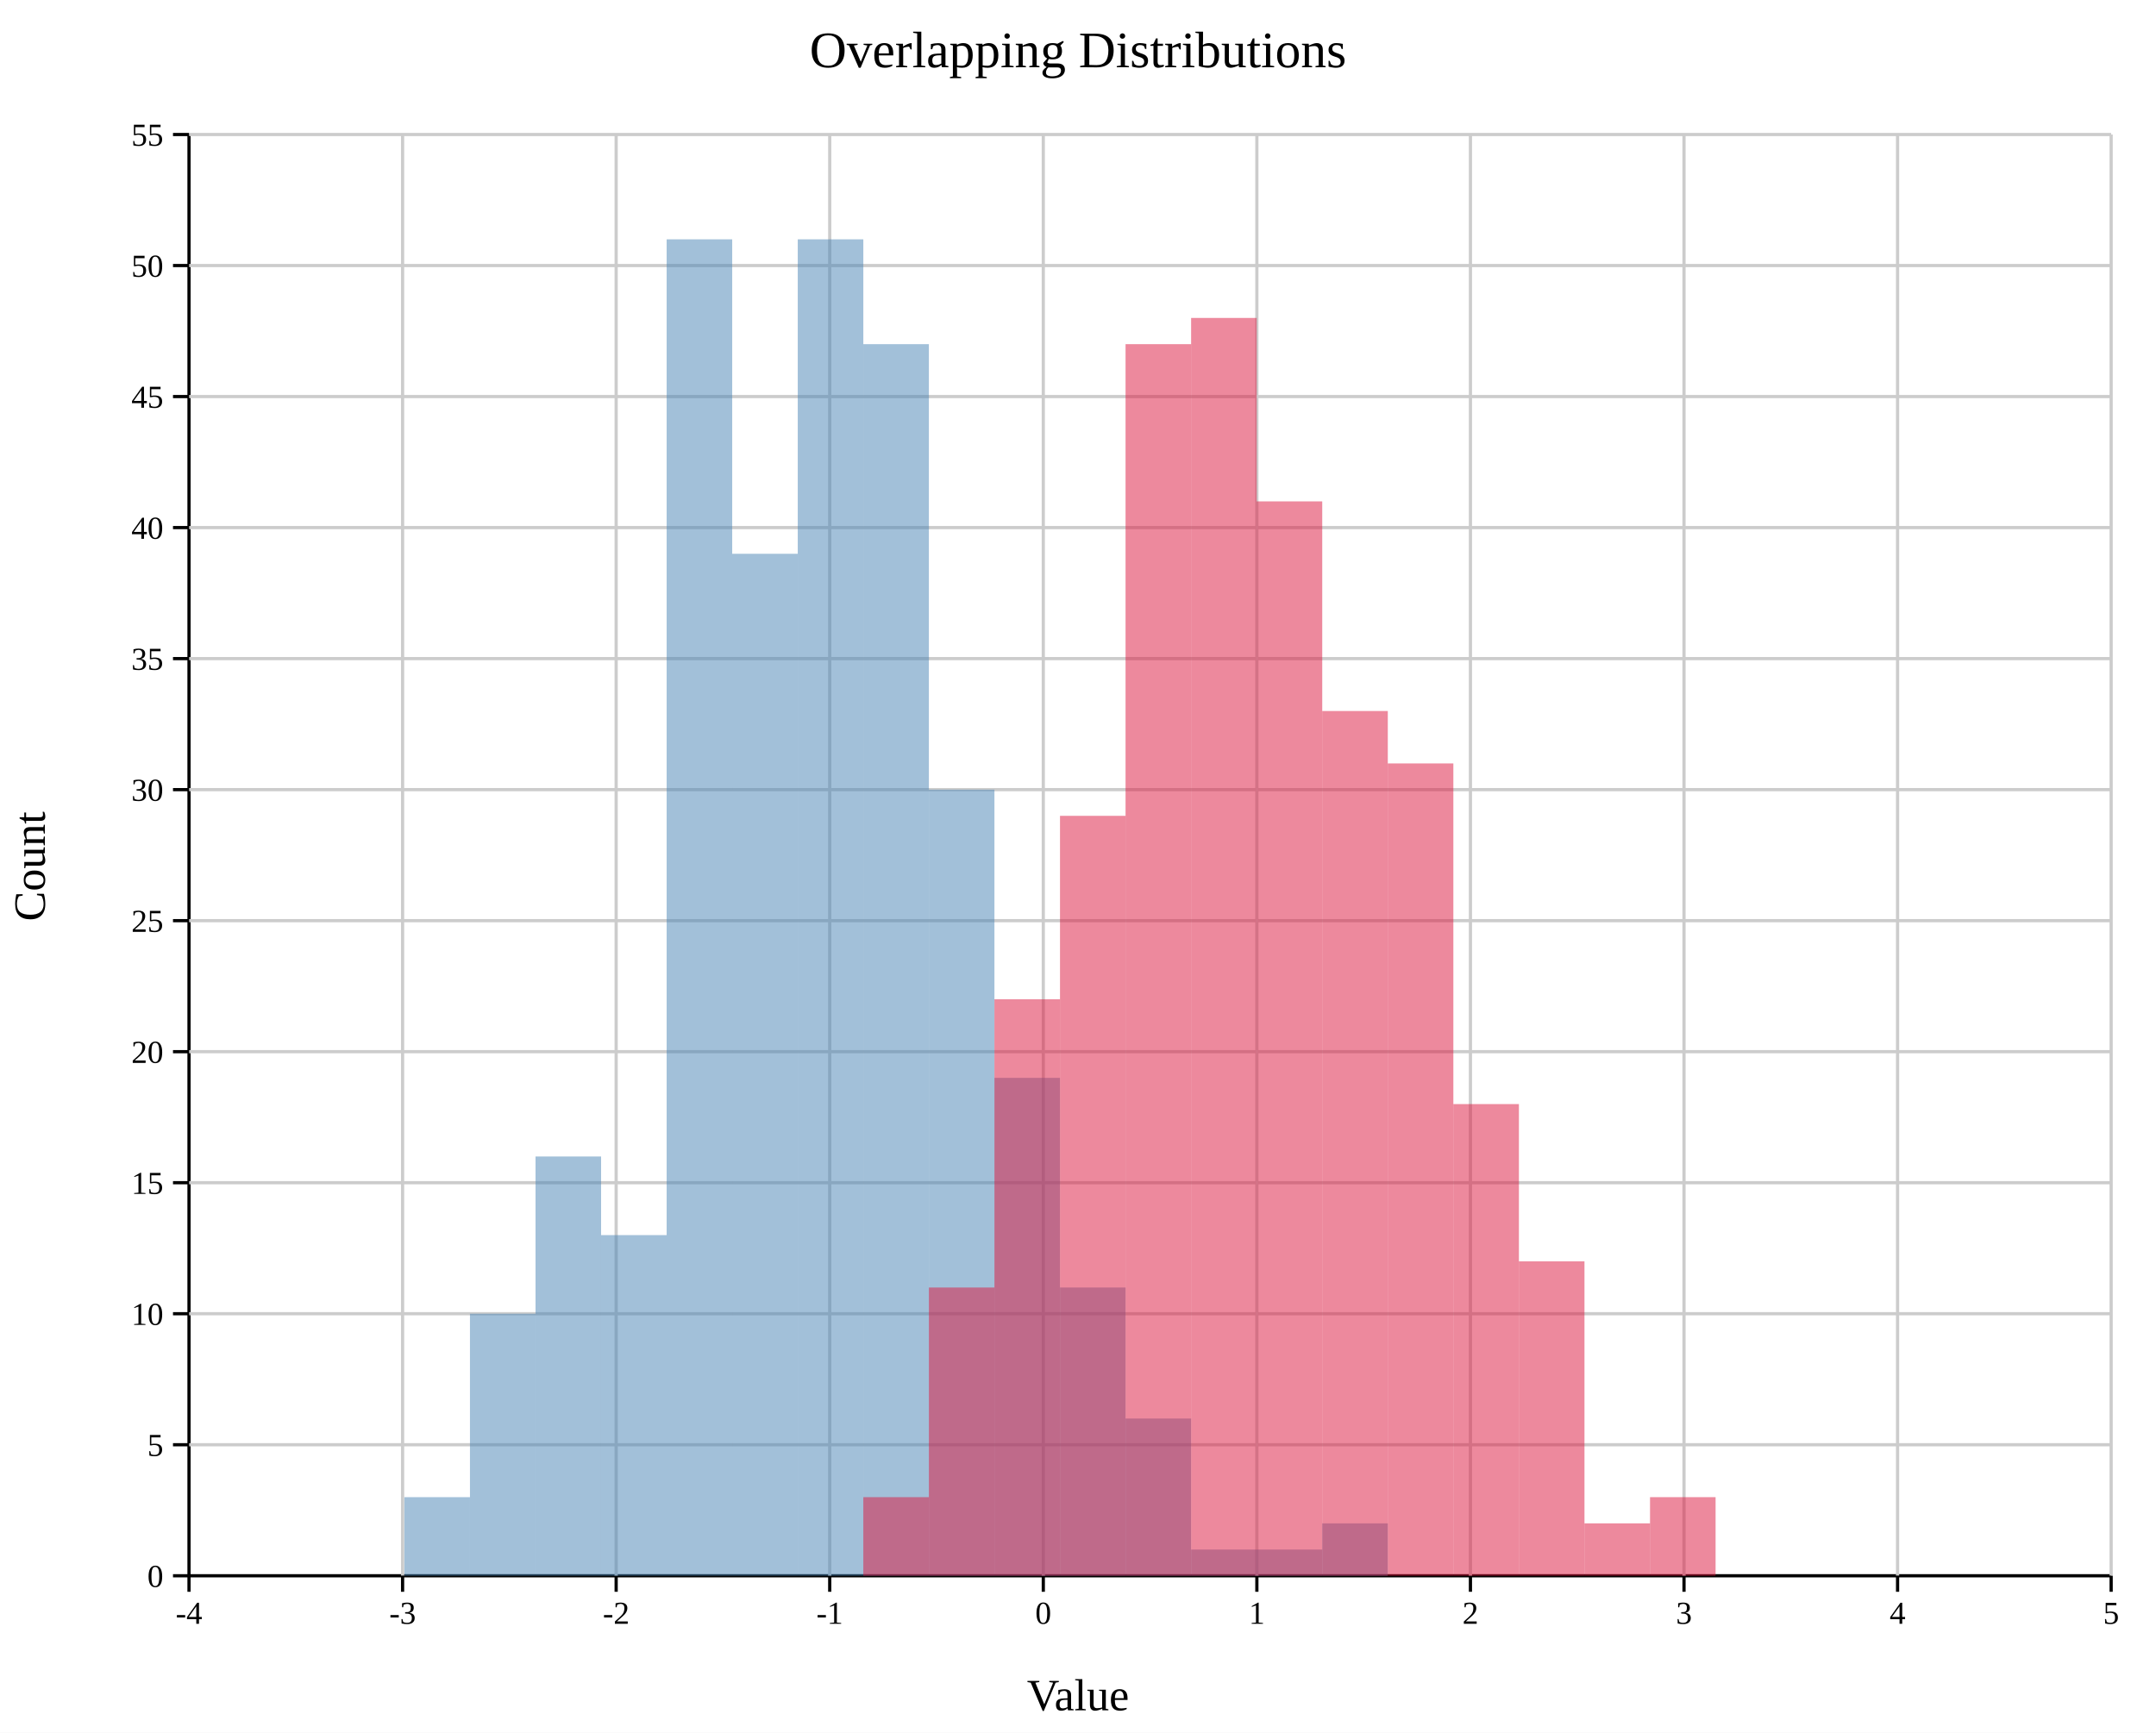
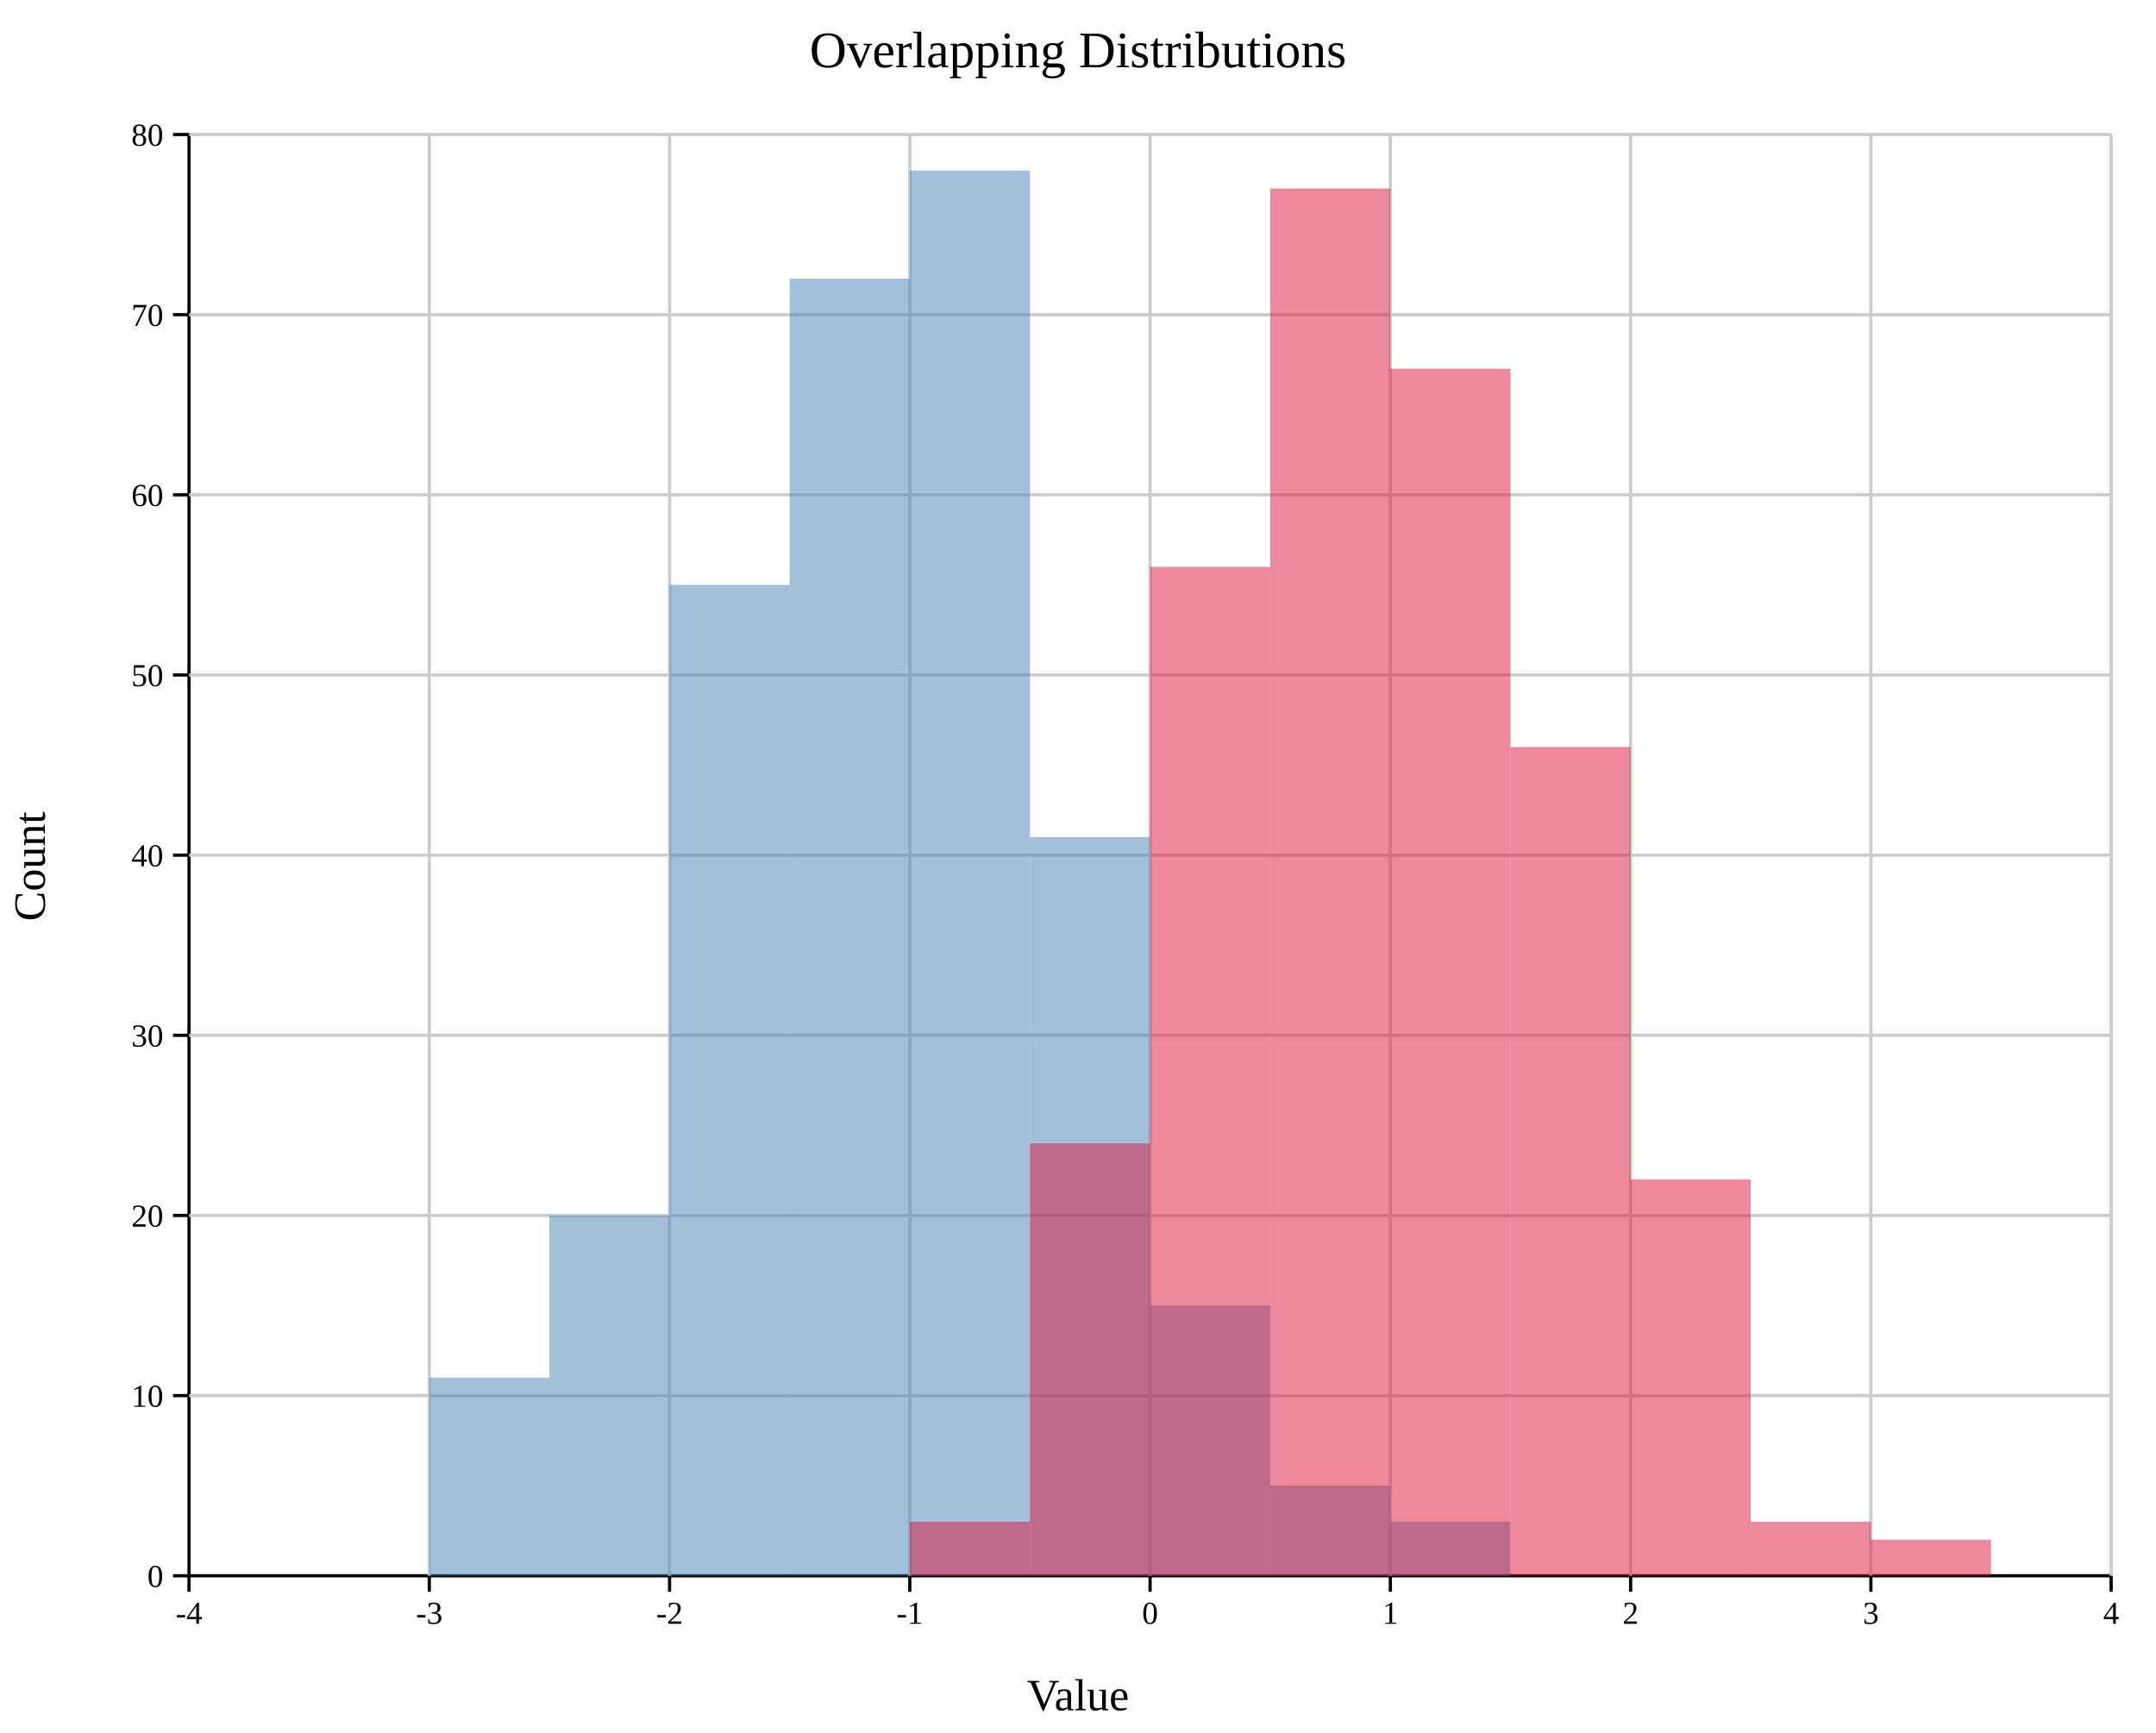
<svg xmlns="http://www.w3.org/2000/svg" width="673" height="541" fill="black">
  <rect width="100%" height="100%" fill="white" />
  <line x1="59" y1="492" x2="659" y2="492" stroke="black" stroke-width="1" />
  <line x1="59" y1="42" x2="59" y2="492" stroke="black" stroke-width="1" />
-   <line x1="125.667" y1="42" x2="125.667" y2="492" stroke="#ccc" stroke-width="1" />
-   <line x1="192.333" y1="42" x2="192.333" y2="492" stroke="#ccc" stroke-width="1" />
-   <line x1="259" y1="42" x2="259" y2="492" stroke="#ccc" stroke-width="1" />
-   <line x1="325.667" y1="42" x2="325.667" y2="492" stroke="#ccc" stroke-width="1" />
-   <line x1="392.333" y1="42" x2="392.333" y2="492" stroke="#ccc" stroke-width="1" />
-   <line x1="459" y1="42" x2="459" y2="492" stroke="#ccc" stroke-width="1" />
-   <line x1="525.667" y1="42" x2="525.667" y2="492" stroke="#ccc" stroke-width="1" />
-   <line x1="592.333" y1="42" x2="592.333" y2="492" stroke="#ccc" stroke-width="1" />
+   <line x1="134" y1="42" x2="134" y2="492" stroke="#ccc" stroke-width="1" />
+   <line x1="209" y1="42" x2="209" y2="492" stroke="#ccc" stroke-width="1" />
+   <line x1="284" y1="42" x2="284" y2="492" stroke="#ccc" stroke-width="1" />
+   <line x1="359" y1="42" x2="359" y2="492" stroke="#ccc" stroke-width="1" />
+   <line x1="434" y1="42" x2="434" y2="492" stroke="#ccc" stroke-width="1" />
+   <line x1="509" y1="42" x2="509" y2="492" stroke="#ccc" stroke-width="1" />
+   <line x1="584" y1="42" x2="584" y2="492" stroke="#ccc" stroke-width="1" />
  <line x1="659" y1="42" x2="659" y2="492" stroke="#ccc" stroke-width="1" />
-   <line x1="59" y1="451.091" x2="659" y2="451.091" stroke="#ccc" stroke-width="1" />
-   <line x1="59" y1="410.182" x2="659" y2="410.182" stroke="#ccc" stroke-width="1" />
-   <line x1="59" y1="369.273" x2="659" y2="369.273" stroke="#ccc" stroke-width="1" />
-   <line x1="59" y1="328.364" x2="659" y2="328.364" stroke="#ccc" stroke-width="1" />
-   <line x1="59" y1="287.455" x2="659" y2="287.455" stroke="#ccc" stroke-width="1" />
-   <line x1="59" y1="246.545" x2="659" y2="246.545" stroke="#ccc" stroke-width="1" />
-   <line x1="59" y1="205.636" x2="659" y2="205.636" stroke="#ccc" stroke-width="1" />
-   <line x1="59" y1="164.727" x2="659" y2="164.727" stroke="#ccc" stroke-width="1" />
-   <line x1="59" y1="123.818" x2="659" y2="123.818" stroke="#ccc" stroke-width="1" />
-   <line x1="59" y1="82.909" x2="659" y2="82.909" stroke="#ccc" stroke-width="1" />
+   <line x1="59" y1="435.75" x2="659" y2="435.75" stroke="#ccc" stroke-width="1" />
+   <line x1="59" y1="379.5" x2="659" y2="379.5" stroke="#ccc" stroke-width="1" />
+   <line x1="59" y1="323.25" x2="659" y2="323.25" stroke="#ccc" stroke-width="1" />
+   <line x1="59" y1="267" x2="659" y2="267" stroke="#ccc" stroke-width="1" />
+   <line x1="59" y1="210.75" x2="659" y2="210.75" stroke="#ccc" stroke-width="1" />
+   <line x1="59" y1="154.5" x2="659" y2="154.5" stroke="#ccc" stroke-width="1" />
+   <line x1="59" y1="98.25" x2="659" y2="98.25" stroke="#ccc" stroke-width="1" />
  <line x1="59" y1="42" x2="659" y2="42" stroke="#ccc" stroke-width="1" />
  <line x1="59" y1="492" x2="59" y2="497" stroke="black" stroke-width="1" />
  <text x="59" y="507" font-size="10" text-anchor="middle">-4</text>
-   <line x1="125.667" y1="492" x2="125.667" y2="497" stroke="black" stroke-width="1" />
-   <text x="125.667" y="507" font-size="10" text-anchor="middle">-3</text>
-   <line x1="192.333" y1="492" x2="192.333" y2="497" stroke="black" stroke-width="1" />
-   <text x="192.333" y="507" font-size="10" text-anchor="middle">-2</text>
-   <line x1="259" y1="492" x2="259" y2="497" stroke="black" stroke-width="1" />
-   <text x="259" y="507" font-size="10" text-anchor="middle">-1</text>
-   <line x1="325.667" y1="492" x2="325.667" y2="497" stroke="black" stroke-width="1" />
-   <text x="325.667" y="507" font-size="10" text-anchor="middle">0</text>
-   <line x1="392.333" y1="492" x2="392.333" y2="497" stroke="black" stroke-width="1" />
-   <text x="392.333" y="507" font-size="10" text-anchor="middle">1</text>
-   <line x1="459" y1="492" x2="459" y2="497" stroke="black" stroke-width="1" />
-   <text x="459" y="507" font-size="10" text-anchor="middle">2</text>
-   <line x1="525.667" y1="492" x2="525.667" y2="497" stroke="black" stroke-width="1" />
-   <text x="525.667" y="507" font-size="10" text-anchor="middle">3</text>
-   <line x1="592.333" y1="492" x2="592.333" y2="497" stroke="black" stroke-width="1" />
-   <text x="592.333" y="507" font-size="10" text-anchor="middle">4</text>
+   <line x1="134" y1="492" x2="134" y2="497" stroke="black" stroke-width="1" />
+   <text x="134" y="507" font-size="10" text-anchor="middle">-3</text>
+   <line x1="209" y1="492" x2="209" y2="497" stroke="black" stroke-width="1" />
+   <text x="209" y="507" font-size="10" text-anchor="middle">-2</text>
+   <line x1="284" y1="492" x2="284" y2="497" stroke="black" stroke-width="1" />
+   <text x="284" y="507" font-size="10" text-anchor="middle">-1</text>
+   <line x1="359" y1="492" x2="359" y2="497" stroke="black" stroke-width="1" />
+   <text x="359" y="507" font-size="10" text-anchor="middle">0</text>
+   <line x1="434" y1="492" x2="434" y2="497" stroke="black" stroke-width="1" />
+   <text x="434" y="507" font-size="10" text-anchor="middle">1</text>
+   <line x1="509" y1="492" x2="509" y2="497" stroke="black" stroke-width="1" />
+   <text x="509" y="507" font-size="10" text-anchor="middle">2</text>
+   <line x1="584" y1="492" x2="584" y2="497" stroke="black" stroke-width="1" />
+   <text x="584" y="507" font-size="10" text-anchor="middle">3</text>
  <line x1="659" y1="492" x2="659" y2="497" stroke="black" stroke-width="1" />
-   <text x="659" y="507" font-size="10" text-anchor="middle">5</text>
+   <text x="659" y="507" font-size="10" text-anchor="middle">4</text>
  <line x1="54" y1="492" x2="59" y2="492" stroke="black" stroke-width="1" />
  <text x="51" y="495.5" font-size="10" text-anchor="end">0</text>
-   <line x1="54" y1="451.091" x2="59" y2="451.091" stroke="black" stroke-width="1" />
-   <text x="51" y="454.591" font-size="10" text-anchor="end">5</text>
-   <line x1="54" y1="410.182" x2="59" y2="410.182" stroke="black" stroke-width="1" />
-   <text x="51" y="413.682" font-size="10" text-anchor="end">10</text>
-   <line x1="54" y1="369.273" x2="59" y2="369.273" stroke="black" stroke-width="1" />
-   <text x="51" y="372.773" font-size="10" text-anchor="end">15</text>
-   <line x1="54" y1="328.364" x2="59" y2="328.364" stroke="black" stroke-width="1" />
-   <text x="51" y="331.864" font-size="10" text-anchor="end">20</text>
-   <line x1="54" y1="287.455" x2="59" y2="287.455" stroke="black" stroke-width="1" />
-   <text x="51" y="290.955" font-size="10" text-anchor="end">25</text>
-   <line x1="54" y1="246.545" x2="59" y2="246.545" stroke="black" stroke-width="1" />
-   <text x="51" y="250.045" font-size="10" text-anchor="end">30</text>
-   <line x1="54" y1="205.636" x2="59" y2="205.636" stroke="black" stroke-width="1" />
-   <text x="51" y="209.136" font-size="10" text-anchor="end">35</text>
-   <line x1="54" y1="164.727" x2="59" y2="164.727" stroke="black" stroke-width="1" />
-   <text x="51" y="168.227" font-size="10" text-anchor="end">40</text>
-   <line x1="54" y1="123.818" x2="59" y2="123.818" stroke="black" stroke-width="1" />
-   <text x="51" y="127.318" font-size="10" text-anchor="end">45</text>
-   <line x1="54" y1="82.909" x2="59" y2="82.909" stroke="black" stroke-width="1" />
-   <text x="51" y="86.409" font-size="10" text-anchor="end">50</text>
+   <line x1="54" y1="435.75" x2="59" y2="435.75" stroke="black" stroke-width="1" />
+   <text x="51" y="439.25" font-size="10" text-anchor="end">10</text>
+   <line x1="54" y1="379.5" x2="59" y2="379.5" stroke="black" stroke-width="1" />
+   <text x="51" y="383" font-size="10" text-anchor="end">20</text>
+   <line x1="54" y1="323.25" x2="59" y2="323.25" stroke="black" stroke-width="1" />
+   <text x="51" y="326.75" font-size="10" text-anchor="end">30</text>
+   <line x1="54" y1="267" x2="59" y2="267" stroke="black" stroke-width="1" />
+   <text x="51" y="270.5" font-size="10" text-anchor="end">40</text>
+   <line x1="54" y1="210.75" x2="59" y2="210.75" stroke="black" stroke-width="1" />
+   <text x="51" y="214.25" font-size="10" text-anchor="end">50</text>
+   <line x1="54" y1="154.5" x2="59" y2="154.5" stroke="black" stroke-width="1" />
+   <text x="51" y="158" font-size="10" text-anchor="end">60</text>
+   <line x1="54" y1="98.25" x2="59" y2="98.25" stroke="black" stroke-width="1" />
+   <text x="51" y="101.75" font-size="10" text-anchor="end">70</text>
  <line x1="54" y1="42" x2="59" y2="42" stroke="black" stroke-width="1" />
-   <text x="51" y="45.5" font-size="10" text-anchor="end">55</text>
+   <text x="51" y="45.5" font-size="10" text-anchor="end">80</text>
  <text x="336.5" y="534" font-size="14" text-anchor="middle">Value</text>
  <text x="14" y="270.5" font-size="14" text-anchor="middle" transform="rotate(-90,14,270.5)">Count</text>
  <text x="336.5" y="21" font-size="16" text-anchor="middle">Overlapping Distributions</text>
-   <rect x="126.236" y="467.455" width="20.464" height="24.545" fill="#4682b480" />
-   <rect x="146.7" y="410.182" width="20.464" height="81.818" fill="#4682b480" />
-   <rect x="167.165" y="361.091" width="20.464" height="130.909" fill="#4682b480" />
-   <rect x="187.629" y="385.636" width="20.464" height="106.364" fill="#4682b480" />
-   <rect x="208.094" y="74.727" width="20.464" height="417.273" fill="#4682b480" />
-   <rect x="228.558" y="172.909" width="20.464" height="319.091" fill="#4682b480" />
-   <rect x="249.023" y="74.727" width="20.464" height="417.273" fill="#4682b480" />
-   <rect x="269.487" y="107.455" width="20.464" height="384.545" fill="#4682b480" />
-   <rect x="289.952" y="246.545" width="20.464" height="245.455" fill="#4682b480" />
-   <rect x="310.416" y="336.545" width="20.464" height="155.455" fill="#4682b480" />
-   <rect x="330.881" y="402" width="20.464" height="90" fill="#4682b480" />
-   <rect x="351.345" y="442.909" width="20.464" height="49.091" fill="#4682b480" />
-   <rect x="371.81" y="483.818" width="20.464" height="8.182" fill="#4682b480" />
-   <rect x="392.274" y="483.818" width="20.464" height="8.182" fill="#4682b480" />
-   <rect x="412.739" y="475.636" width="20.464" height="16.364" fill="#4682b480" />
-   <rect x="433.203" y="492" width="20.464" height="0" fill="#4682b480" />
-   <rect x="453.668" y="492" width="20.464" height="0" fill="#4682b480" />
-   <rect x="474.132" y="492" width="20.464" height="0" fill="#4682b480" />
-   <rect x="494.597" y="492" width="20.464" height="0" fill="#4682b480" />
-   <rect x="515.061" y="492" width="20.464" height="0" fill="#4682b480" />
-   <rect x="126.236" y="492" width="20.464" height="0" fill="#dc143c80" />
-   <rect x="146.7" y="492" width="20.464" height="0" fill="#dc143c80" />
-   <rect x="167.165" y="492" width="20.464" height="0" fill="#dc143c80" />
-   <rect x="187.629" y="492" width="20.464" height="0" fill="#dc143c80" />
-   <rect x="208.094" y="492" width="20.464" height="0" fill="#dc143c80" />
-   <rect x="228.558" y="492" width="20.464" height="0" fill="#dc143c80" />
-   <rect x="249.023" y="492" width="20.464" height="0" fill="#dc143c80" />
-   <rect x="269.487" y="467.455" width="20.464" height="24.545" fill="#dc143c80" />
-   <rect x="289.952" y="402" width="20.464" height="90" fill="#dc143c80" />
-   <rect x="310.416" y="312" width="20.464" height="180" fill="#dc143c80" />
-   <rect x="330.881" y="254.727" width="20.464" height="237.273" fill="#dc143c80" />
-   <rect x="351.345" y="107.455" width="20.464" height="384.545" fill="#dc143c80" />
-   <rect x="371.81" y="99.273" width="20.464" height="392.727" fill="#dc143c80" />
-   <rect x="392.274" y="156.545" width="20.464" height="335.455" fill="#dc143c80" />
-   <rect x="412.739" y="222" width="20.464" height="270" fill="#dc143c80" />
-   <rect x="433.203" y="238.364" width="20.464" height="253.636" fill="#dc143c80" />
-   <rect x="453.668" y="344.727" width="20.464" height="147.273" fill="#dc143c80" />
-   <rect x="474.132" y="393.818" width="20.464" height="98.182" fill="#dc143c80" />
-   <rect x="494.597" y="475.636" width="20.464" height="16.364" fill="#dc143c80" />
-   <rect x="515.061" y="467.455" width="20.464" height="24.545" fill="#dc143c80" />
+   <rect x="59" y="492" width="37.5" height="0" fill="#4682b480" />
+   <rect x="96.5" y="492" width="37.5" height="0" fill="#4682b480" />
+   <rect x="134" y="430.125" width="37.5" height="61.875" fill="#4682b480" />
+   <rect x="171.5" y="379.5" width="37.5" height="112.5" fill="#4682b480" />
+   <rect x="209" y="182.625" width="37.5" height="309.375" fill="#4682b480" />
+   <rect x="246.5" y="87" width="37.5" height="405" fill="#4682b480" />
+   <rect x="284" y="53.25" width="37.5" height="438.75" fill="#4682b480" />
+   <rect x="321.5" y="261.375" width="37.5" height="230.625" fill="#4682b480" />
+   <rect x="359" y="407.625" width="37.5" height="84.375" fill="#4682b480" />
+   <rect x="396.5" y="463.875" width="37.5" height="28.125" fill="#4682b480" />
+   <rect x="434" y="475.125" width="37.5" height="16.875" fill="#4682b480" />
+   <rect x="471.5" y="492" width="37.5" height="0" fill="#4682b480" />
+   <rect x="509" y="492" width="37.5" height="0" fill="#4682b480" />
+   <rect x="546.5" y="492" width="37.5" height="0" fill="#4682b480" />
+   <rect x="584" y="492" width="37.5" height="0" fill="#4682b480" />
+   <rect x="621.5" y="492" width="37.5" height="0" fill="#4682b480" />
+   <rect x="59" y="492" width="37.5" height="0" fill="#dc143c80" />
+   <rect x="96.5" y="492" width="37.5" height="0" fill="#dc143c80" />
+   <rect x="134" y="492" width="37.5" height="0" fill="#dc143c80" />
+   <rect x="171.5" y="492" width="37.5" height="0" fill="#dc143c80" />
+   <rect x="209" y="492" width="37.5" height="0" fill="#dc143c80" />
+   <rect x="246.5" y="492" width="37.5" height="0" fill="#dc143c80" />
+   <rect x="284" y="475.125" width="37.5" height="16.875" fill="#dc143c80" />
+   <rect x="321.5" y="357" width="37.5" height="135" fill="#dc143c80" />
+   <rect x="359" y="177" width="37.5" height="315" fill="#dc143c80" />
+   <rect x="396.5" y="58.875" width="37.5" height="433.125" fill="#dc143c80" />
+   <rect x="434" y="115.125" width="37.5" height="376.875" fill="#dc143c80" />
+   <rect x="471.5" y="233.25" width="37.5" height="258.75" fill="#dc143c80" />
+   <rect x="509" y="368.25" width="37.5" height="123.75" fill="#dc143c80" />
+   <rect x="546.5" y="475.125" width="37.5" height="16.875" fill="#dc143c80" />
+   <rect x="584" y="480.75" width="37.5" height="11.25" fill="#dc143c80" />
+   <rect x="621.5" y="492" width="37.5" height="0" fill="#dc143c80" />
</svg>
